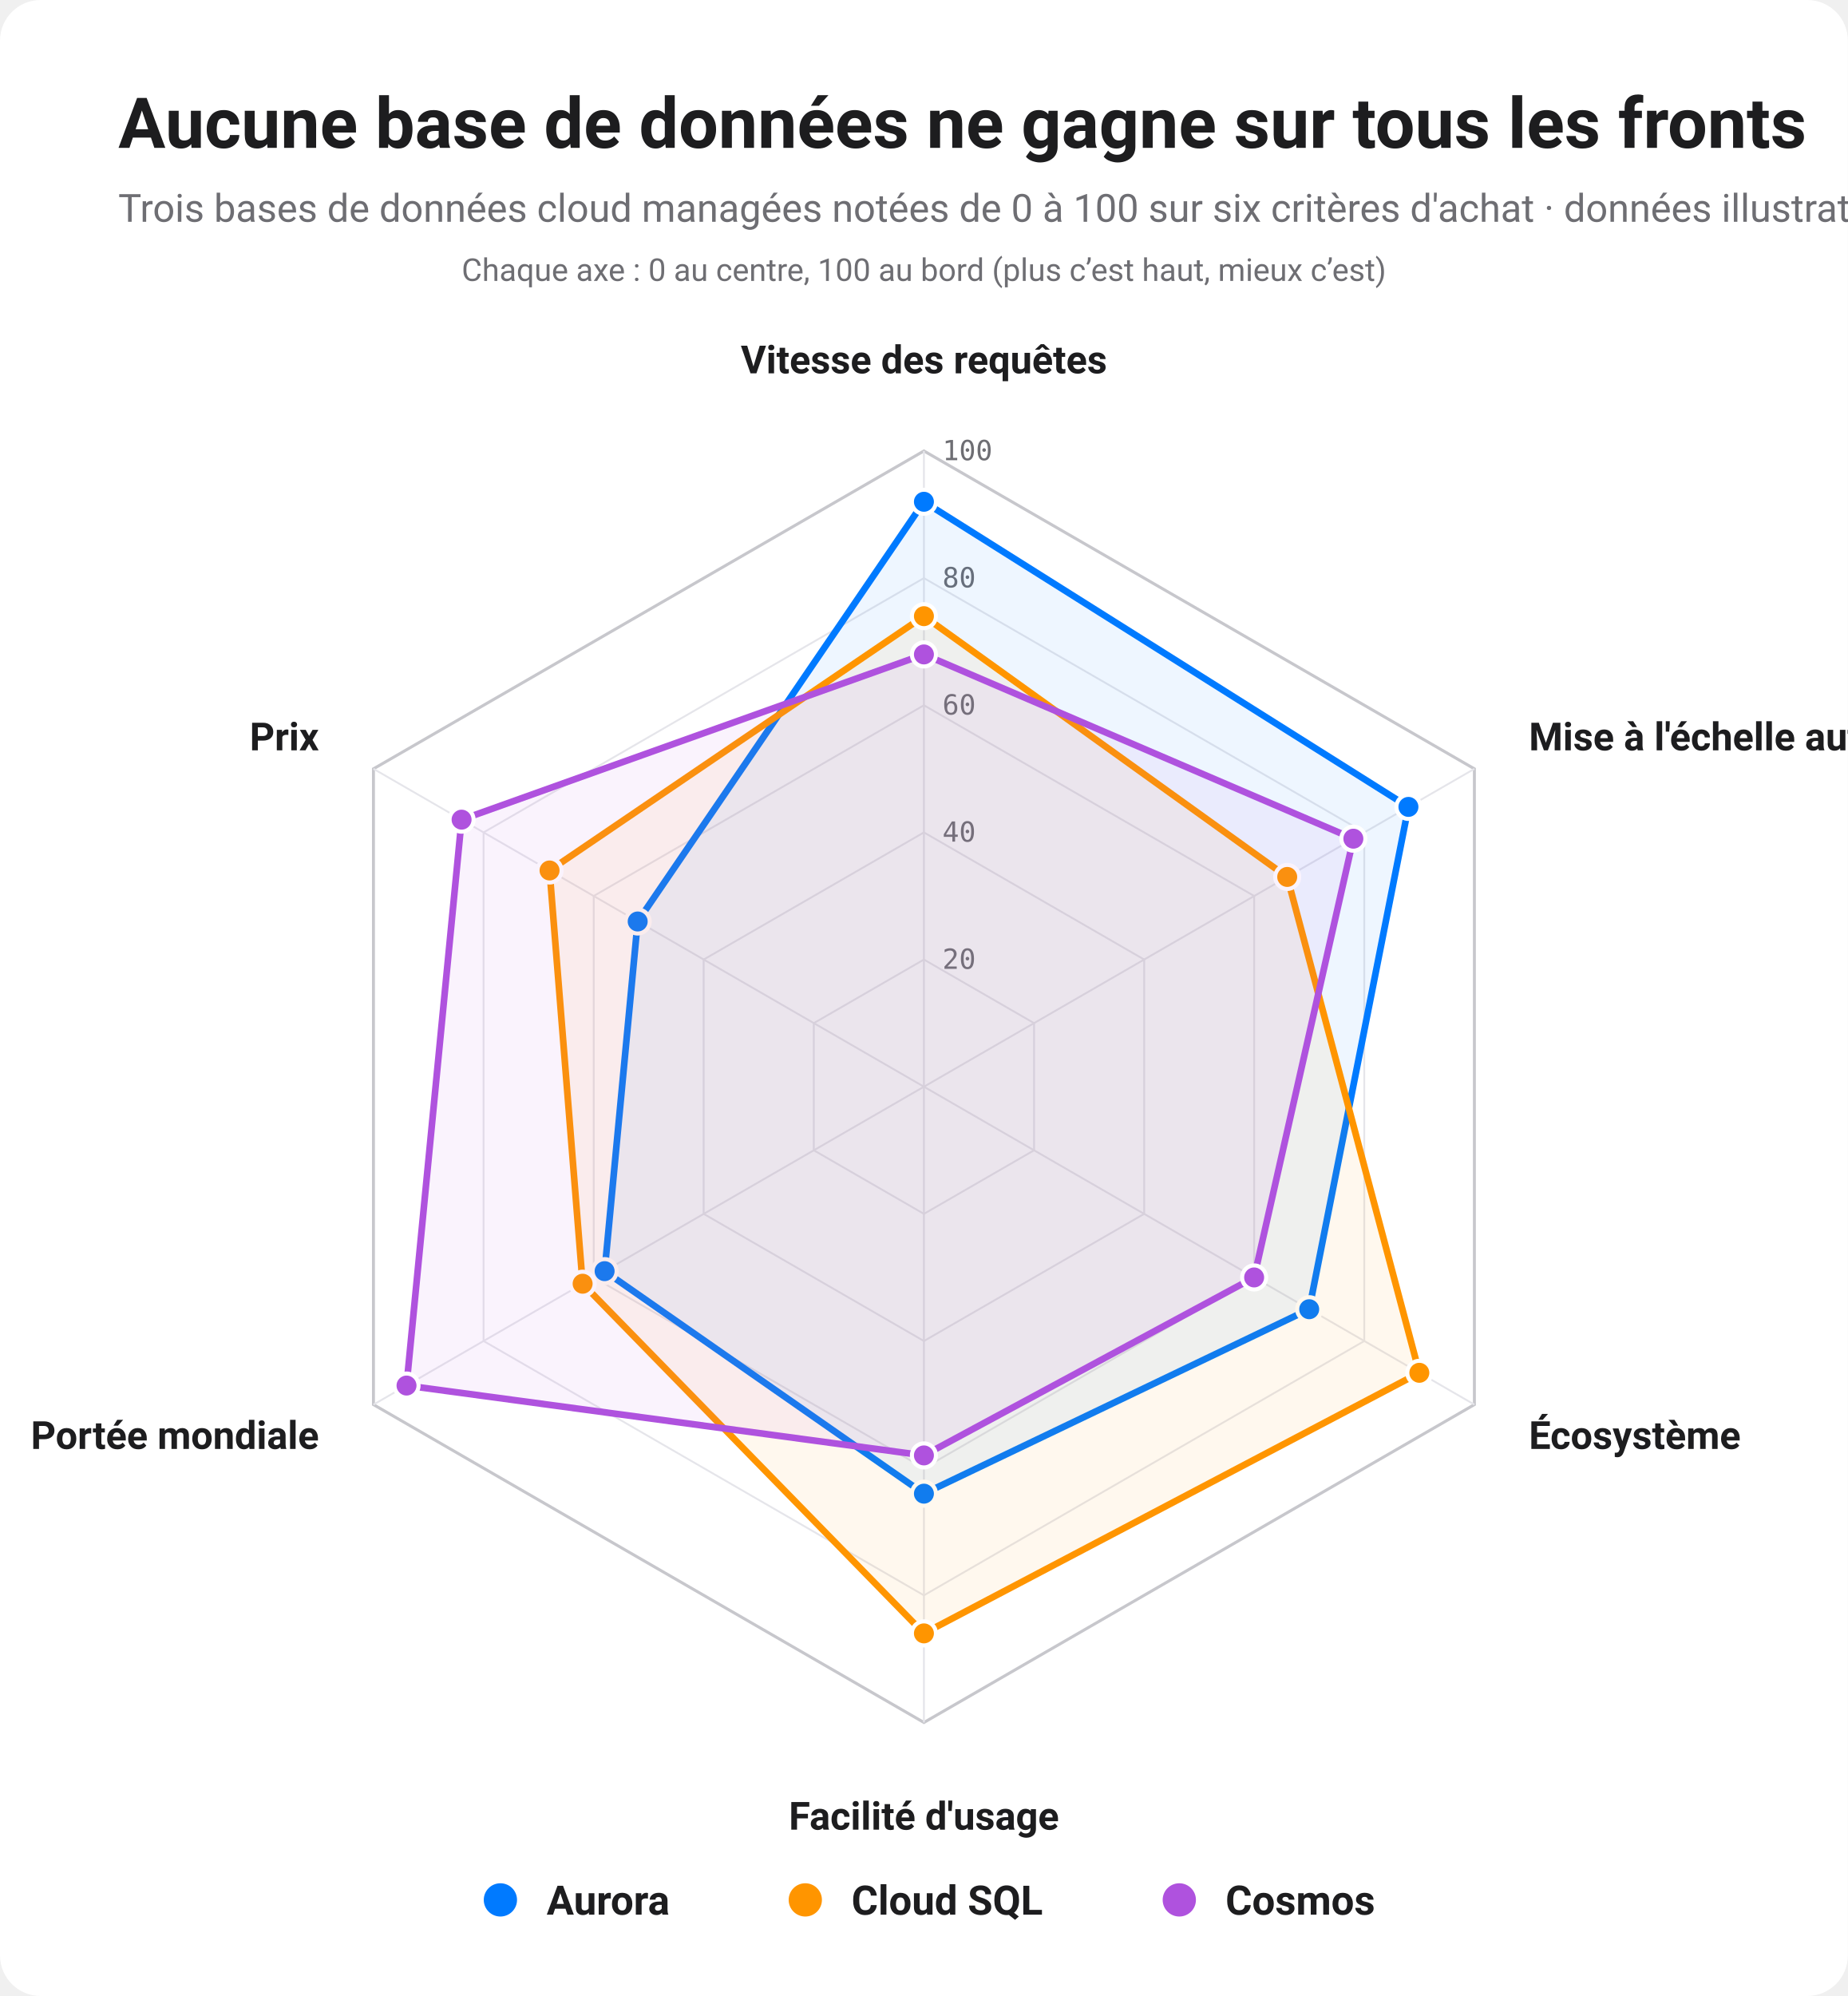
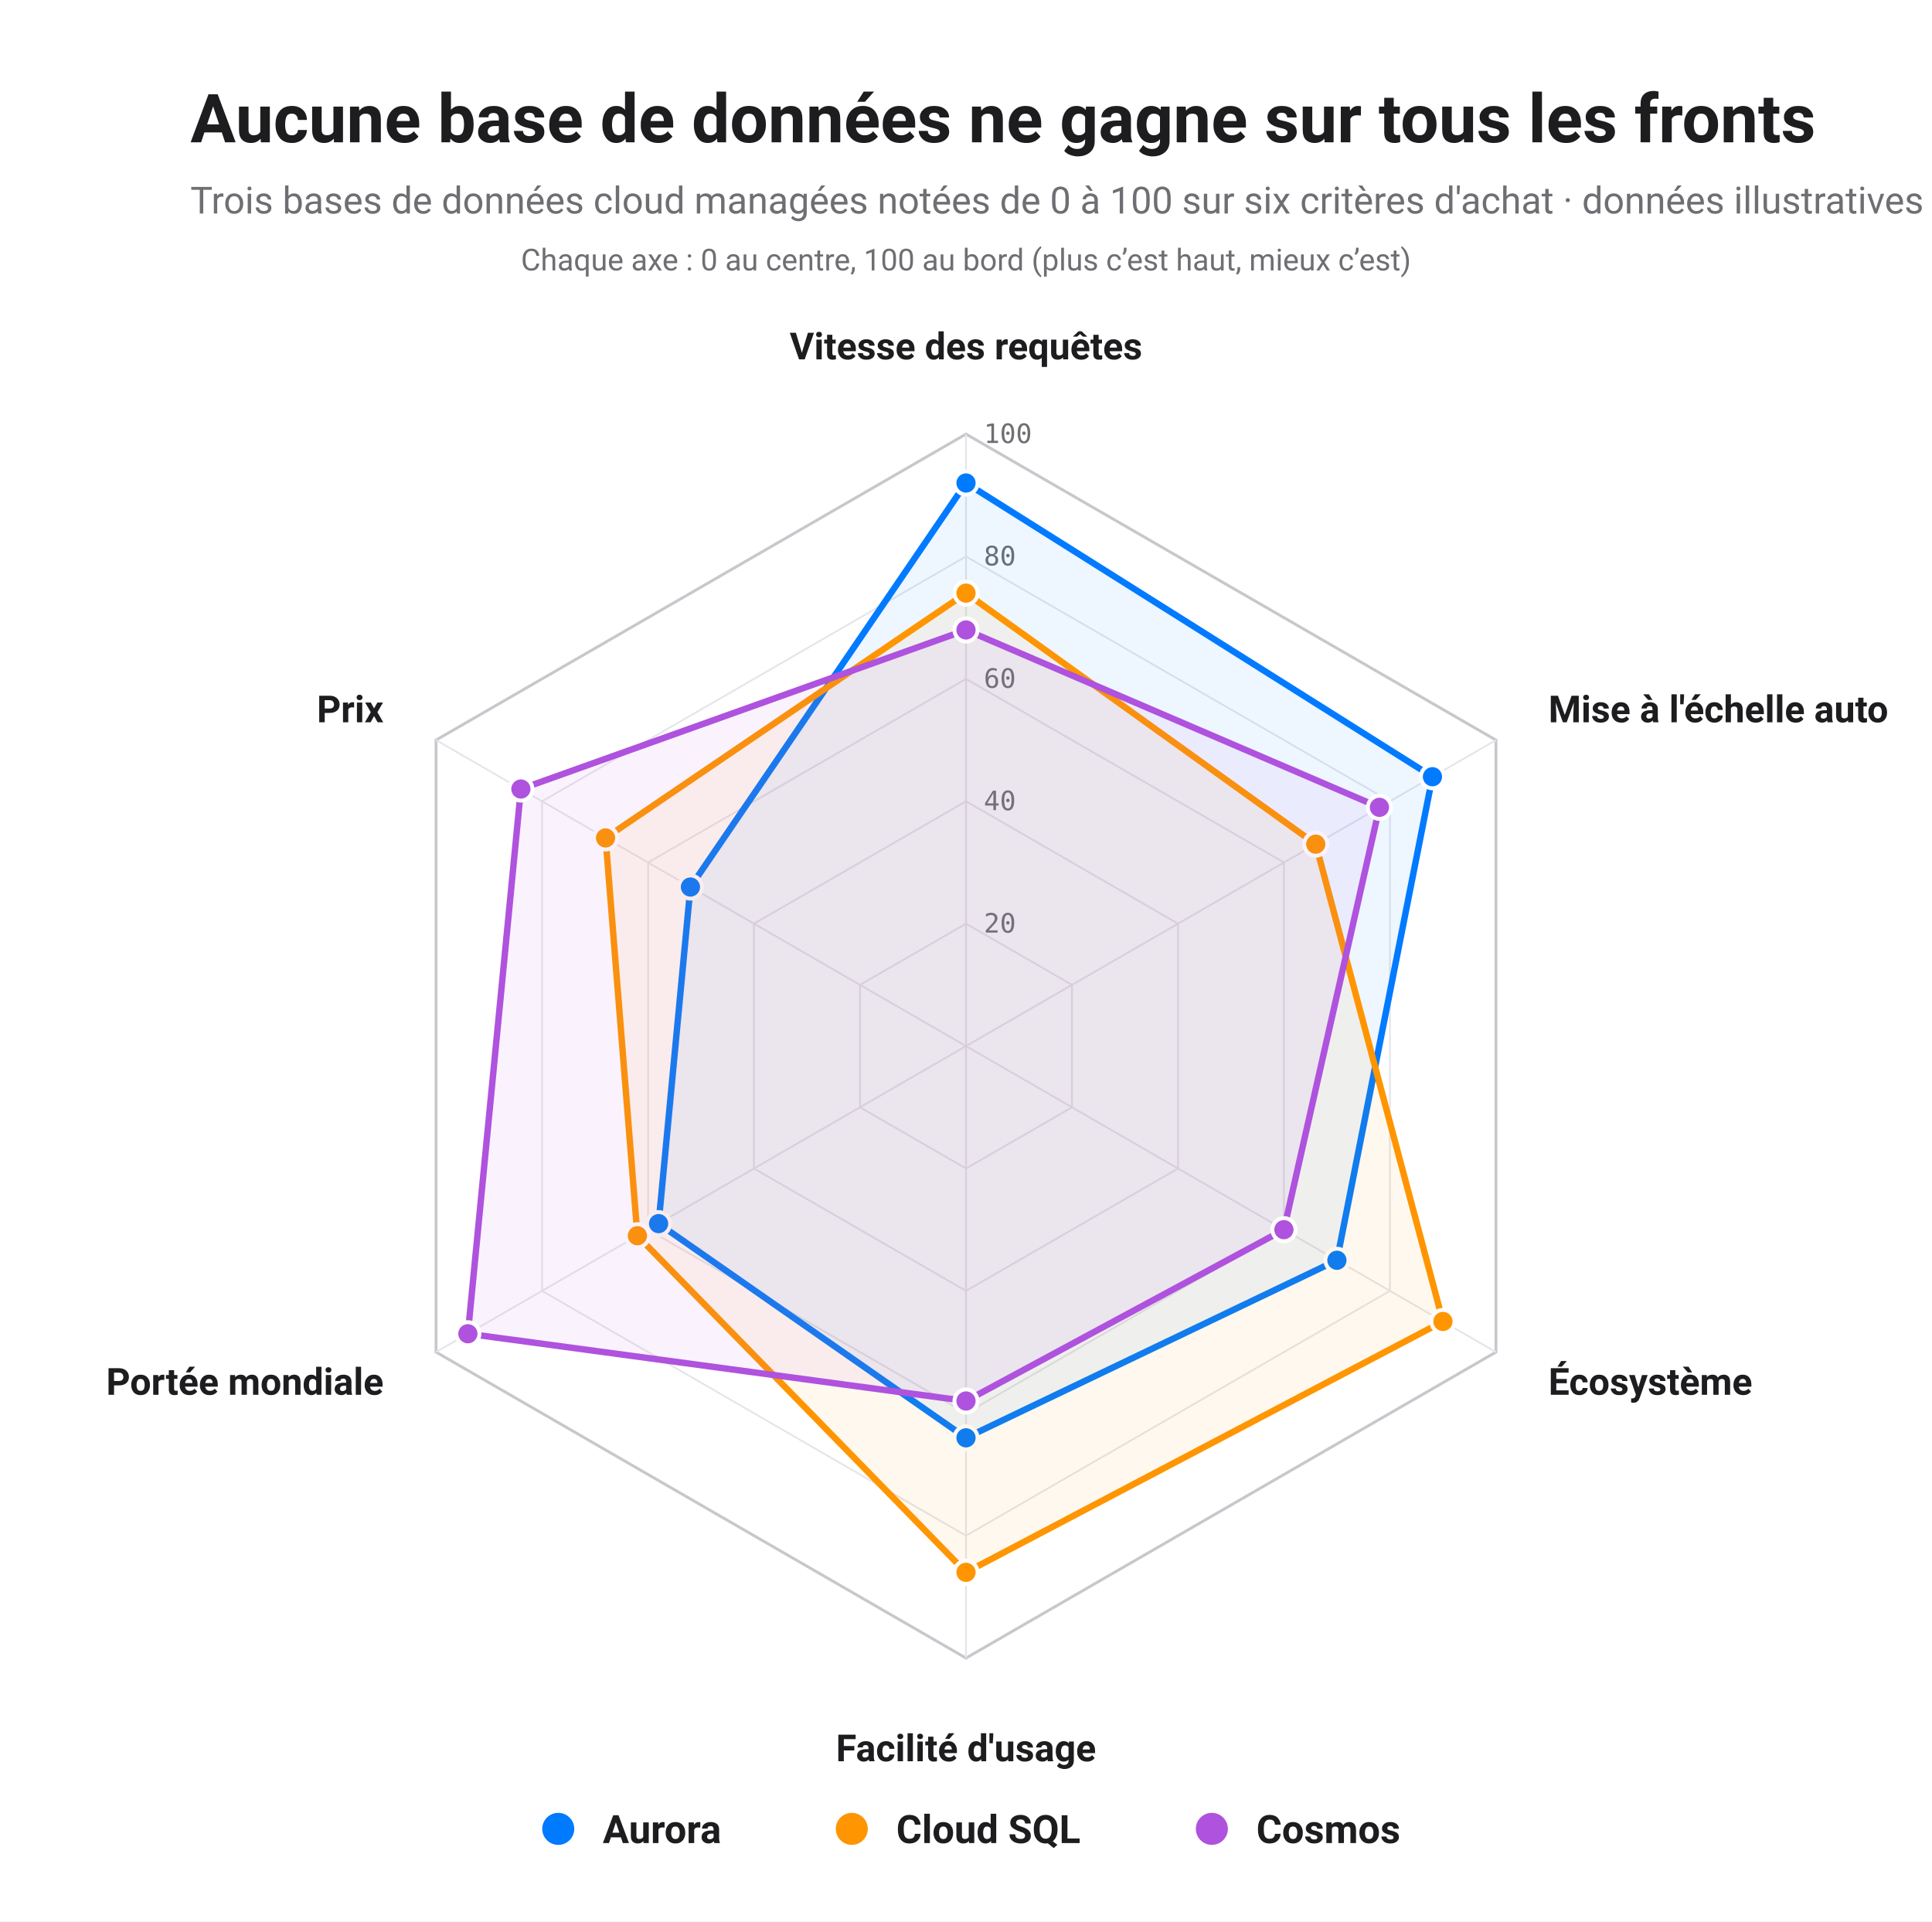
- <svg xmlns="http://www.w3.org/2000/svg" width="1000" height="1080" viewBox="0 0 1000 1080" font-family="Roboto, system-ui, sans-serif" role="img" aria-labelledby="radar-title radar-desc">
-   <rect width="1000" height="1080" rx="22" fill="#FFFFFF" />
-   <style>@media (prefers-contrast: more){
+ <svg xmlns="http://www.w3.org/2000/svg" width="1086" height="1080" viewBox="0 0 1086 1080" font-family="Roboto, system-ui, sans-serif" role="img" aria-labelledby="radar-title radar-desc">
+   <rect width="1086" height="1080" fill="#FFFFFF" />
+   <g transform="translate(43,0)">
+     <rect width="1000" height="1080" rx="22" fill="#FFFFFF" />
+     <style>@media (prefers-contrast: more){
  .rad-0{fill:#004CCE;stroke:#004CCE;}
  .rad-1{fill:#993600;stroke:#993600;}
  .rad-2{fill:#831FAF;stroke:#831FAF;}
}@media (forced-colors: active){
  .rad-0{fill:url(#radar-fcp-0);forced-color-adjust:none;}
  .rad-1{fill:url(#radar-fcp-1);forced-color-adjust:none;}
  .rad-2{fill:url(#radar-fcp-2);forced-color-adjust:none;}
}@media (prefers-color-scheme: dark){
  [fill="#FFFFFF"]{fill:#0B0B0C;}
  [fill="#1D1D1F"]{fill:#F2F2F7;}
  [fill="#6E6E73"]{fill:#9C9CA3;}
  [style*="multiply"]{mix-blend-mode:screen;}
  [stroke="#E5E5EA"]{stroke:#2C2C2E;}[stroke="#C7C7CC"]{stroke:#3A3A3C;}
}</style>
-   <defs>
-     <pattern id="radar-fcp-0" width="8" height="8" patternUnits="userSpaceOnUse">
-       <rect width="8" height="8" fill="Canvas" />
-       <path d="M0,8L8,0" stroke="CanvasText" stroke-width="1.6" />
-     </pattern>
-     <pattern id="radar-fcp-1" width="8" height="8" patternUnits="userSpaceOnUse">
-       <rect width="8" height="8" fill="Canvas" />
-       <path d="M0,0L8,8" stroke="CanvasText" stroke-width="1.6" />
-     </pattern>
-     <pattern id="radar-fcp-2" width="8" height="8" patternUnits="userSpaceOnUse">
-       <rect width="8" height="8" fill="Canvas" />
-       <path d="M0,4L8,4" stroke="CanvasText" stroke-width="1.6" />
-     </pattern>
-   </defs>
-   <text x="64" y="80" font-size="38" font-weight="700" fill="#1D1D1F">Aucune base de données ne gagne sur tous les fronts</text>
-   <text x="64" y="120" font-size="21" fill="#6E6E73">Trois bases de données cloud managées notées de 0 à 100 sur six critères d'achat · données illustratives</text>
-   <polygon points="500,519.2 559.6,553.6 559.6,622.4 500,656.8 440.4,622.4 440.4,553.6" fill="none" stroke="#E5E5EA" stroke-width="1.0" />
-   <text x="510" y="524.2" font-size="15" font-family="Roboto Mono, ui-monospace, monospace" fill="#6E6E73">20</text>
-   <polygon points="500,450.4 619.2,519.2 619.2,656.8 500,725.6 380.8,656.8 380.8,519.2" fill="none" stroke="#E5E5EA" stroke-width="1.0" />
-   <text x="510" y="455.4" font-size="15" font-family="Roboto Mono, ui-monospace, monospace" fill="#6E6E73">40</text>
-   <polygon points="500,381.6 678.7,484.8 678.7,691.2 500,794.4 321.3,691.2 321.3,484.8" fill="none" stroke="#E5E5EA" stroke-width="1.0" />
-   <text x="510" y="386.6" font-size="15" font-family="Roboto Mono, ui-monospace, monospace" fill="#6E6E73">60</text>
-   <polygon points="500,312.8 738.3,450.4 738.3,725.6 500,863.2 261.7,725.6 261.7,450.4" fill="none" stroke="#E5E5EA" stroke-width="1.0" />
-   <text x="510" y="317.8" font-size="15" font-family="Roboto Mono, ui-monospace, monospace" fill="#6E6E73">80</text>
-   <polygon points="500,244 797.9,416 797.9,760 500,932 202.1,760 202.1,416" fill="none" stroke="#C7C7CC" stroke-width="1.6" />
-   <text x="510" y="249" font-size="15" font-family="Roboto Mono, ui-monospace, monospace" fill="#6E6E73">100</text>
-   <line x1="500" y1="588" x2="500" y2="244" stroke="#E5E5EA" stroke-width="1" />
-   <text x="500" y="202" text-anchor="middle" font-size="21" font-weight="600" fill="#1D1D1F">Vitesse des requêtes</text>
-   <line x1="500" y1="588" x2="797.9" y2="416" stroke="#E5E5EA" stroke-width="1" />
-   <text x="827.4" y="406" text-anchor="start" font-size="21" font-weight="600" fill="#1D1D1F">Mise à l'échelle auto</text>
-   <line x1="500" y1="588" x2="797.9" y2="760" stroke="#E5E5EA" stroke-width="1" />
-   <text x="827.4" y="784" text-anchor="start" font-size="21" font-weight="600" fill="#1D1D1F">Écosystème</text>
-   <line x1="500" y1="588" x2="500" y2="932" stroke="#E5E5EA" stroke-width="1" />
-   <text x="500" y="990" text-anchor="middle" font-size="21" font-weight="600" fill="#1D1D1F">Facilité d'usage</text>
-   <line x1="500" y1="588" x2="202.1" y2="760" stroke="#E5E5EA" stroke-width="1" />
-   <text x="172.6" y="784" text-anchor="end" font-size="21" font-weight="600" fill="#1D1D1F">Portée mondiale</text>
-   <line x1="500" y1="588" x2="202.1" y2="416" stroke="#E5E5EA" stroke-width="1" />
-   <text x="172.6" y="406" text-anchor="end" font-size="21" font-weight="600" fill="#1D1D1F">Prix</text>
-   <polygon class="rad-0" points="500,271.5 762.2,436.6 708.5,708.4 500,808.2 327.2,687.8 345.1,498.6" fill="#007AFF" fill-opacity="0.07" stroke="#007AFF" stroke-width="3.6" stroke-linejoin="round" />
-   <g>
-     <circle cx="500" cy="271.5" r="6.5" fill="#007AFF" stroke="#FFFFFF" stroke-width="2.2" />
-   </g>
-   <g>
-     <circle cx="762.2" cy="436.6" r="6.5" fill="#007AFF" stroke="#FFFFFF" stroke-width="2.2" />
-   </g>
-   <g>
-     <circle cx="708.5" cy="708.4" r="6.5" fill="#007AFF" stroke="#FFFFFF" stroke-width="2.2" />
-   </g>
-   <g>
-     <circle cx="500" cy="808.2" r="6.5" fill="#007AFF" stroke="#FFFFFF" stroke-width="2.2" />
-   </g>
-   <g>
-     <circle cx="327.2" cy="687.8" r="6.5" fill="#007AFF" stroke="#FFFFFF" stroke-width="2.2" />
-   </g>
-   <g>
-     <circle cx="345.1" cy="498.6" r="6.5" fill="#007AFF" stroke="#FFFFFF" stroke-width="2.2" />
-   </g>
-   <polygon class="rad-1" points="500,333.4 696.6,474.5 768.1,742.8 500,883.8 315.3,694.6 297.4,471" fill="#FF9500" fill-opacity="0.07" stroke="#FF9500" stroke-width="3.6" stroke-linejoin="round" />
-   <g>
-     <circle cx="500" cy="333.4" r="6.5" fill="#FF9500" stroke="#FFFFFF" stroke-width="2.2" />
-   </g>
-   <g>
-     <circle cx="696.6" cy="474.5" r="6.5" fill="#FF9500" stroke="#FFFFFF" stroke-width="2.2" />
-   </g>
-   <g>
-     <circle cx="768.1" cy="742.8" r="6.5" fill="#FF9500" stroke="#FFFFFF" stroke-width="2.2" />
-   </g>
-   <g>
-     <circle cx="500" cy="883.8" r="6.5" fill="#FF9500" stroke="#FFFFFF" stroke-width="2.2" />
-   </g>
-   <g>
-     <circle cx="315.3" cy="694.6" r="6.5" fill="#FF9500" stroke="#FFFFFF" stroke-width="2.2" />
-   </g>
-   <g>
-     <circle cx="297.4" cy="471" r="6.5" fill="#FF9500" stroke="#FFFFFF" stroke-width="2.2" />
-   </g>
-   <polygon class="rad-2" points="500,354.1 732.4,453.8 678.7,691.2 500,787.5 220,749.7 249.8,443.5" fill="#AF52DE" fill-opacity="0.07" stroke="#AF52DE" stroke-width="3.6" stroke-linejoin="round" />
-   <g>
-     <circle cx="500" cy="354.1" r="6.5" fill="#AF52DE" stroke="#FFFFFF" stroke-width="2.2" />
-   </g>
-   <g>
-     <circle cx="732.4" cy="453.8" r="6.5" fill="#AF52DE" stroke="#FFFFFF" stroke-width="2.2" />
-   </g>
-   <g>
-     <circle cx="678.7" cy="691.2" r="6.5" fill="#AF52DE" stroke="#FFFFFF" stroke-width="2.2" />
-   </g>
-   <g>
-     <circle cx="500" cy="787.5" r="6.5" fill="#AF52DE" stroke="#FFFFFF" stroke-width="2.2" />
-   </g>
-   <g>
-     <circle cx="220" cy="749.7" r="6.5" fill="#AF52DE" stroke="#FFFFFF" stroke-width="2.2" />
-   </g>
-   <g>
-     <circle cx="249.8" cy="443.5" r="6.5" fill="#AF52DE" stroke="#FFFFFF" stroke-width="2.2" />
-   </g>
-   <circle class="rad-0" cx="270.8" cy="1028" r="9.0" fill="#007AFF" />
-   <text x="295.8" y="1036" font-size="22" font-weight="600" fill="#1D1D1F">Aurora</text>
-   <circle class="rad-1" cx="435.8" cy="1028" r="9.0" fill="#FF9500" />
-   <text x="460.8" y="1036" font-size="22" font-weight="600" fill="#1D1D1F">Cloud SQL</text>
-   <circle class="rad-2" cx="638.2" cy="1028" r="9.0" fill="#AF52DE" />
-   <text x="663.2" y="1036" font-size="22" font-weight="600" fill="#1D1D1F">Cosmos</text>
-   <text x="500" y="152" text-anchor="middle" font-size="17" fill="#6E6E73">Chaque axe : 0 au centre, 100 au bord (plus c’est haut, mieux c’est)</text>
-   <g data-fs-internal="" role="button" tabindex="0" aria-label="Toggle fullscreen" transform="translate(952,14)" style="display:none;cursor:pointer">
-     <rect x="0" y="0" width="34" height="34" rx="8" fill="#F2F3F5" />
-     <path d="M6 13 V6 h7 M28 13 V6 h-7 M6 21 v7 h7 M28 21 v7 h-7" fill="none" stroke="#1D1D1F" stroke-width="2" stroke-linecap="round" />
+     <defs>
+       <pattern id="radar-fcp-0" width="8" height="8" patternUnits="userSpaceOnUse">
+         <rect width="8" height="8" fill="Canvas" />
+         <path d="M0,8L8,0" stroke="CanvasText" stroke-width="1.6" />
+       </pattern>
+       <pattern id="radar-fcp-1" width="8" height="8" patternUnits="userSpaceOnUse">
+         <rect width="8" height="8" fill="Canvas" />
+         <path d="M0,0L8,8" stroke="CanvasText" stroke-width="1.6" />
+       </pattern>
+       <pattern id="radar-fcp-2" width="8" height="8" patternUnits="userSpaceOnUse">
+         <rect width="8" height="8" fill="Canvas" />
+         <path d="M0,4L8,4" stroke="CanvasText" stroke-width="1.6" />
+       </pattern>
+     </defs>
+     <text x="64" y="80" font-size="38" font-weight="700" fill="#1D1D1F">Aucune base de données ne gagne sur tous les fronts</text>
+     <text x="64" y="120" font-size="21" fill="#6E6E73">Trois bases de données cloud managées notées de 0 à 100 sur six critères d'achat · données illustratives</text>
+     <polygon points="500,519.2 559.6,553.6 559.6,622.4 500,656.8 440.4,622.4 440.4,553.6" fill="none" stroke="#E5E5EA" stroke-width="1.0" />
+     <text x="510" y="524.2" font-size="15" font-family="Roboto Mono, ui-monospace, monospace" fill="#6E6E73">20</text>
+     <polygon points="500,450.4 619.2,519.2 619.2,656.8 500,725.6 380.8,656.8 380.8,519.2" fill="none" stroke="#E5E5EA" stroke-width="1.0" />
+     <text x="510" y="455.4" font-size="15" font-family="Roboto Mono, ui-monospace, monospace" fill="#6E6E73">40</text>
+     <polygon points="500,381.6 678.7,484.8 678.7,691.2 500,794.4 321.3,691.2 321.3,484.8" fill="none" stroke="#E5E5EA" stroke-width="1.0" />
+     <text x="510" y="386.6" font-size="15" font-family="Roboto Mono, ui-monospace, monospace" fill="#6E6E73">60</text>
+     <polygon points="500,312.8 738.3,450.4 738.3,725.6 500,863.2 261.7,725.6 261.7,450.4" fill="none" stroke="#E5E5EA" stroke-width="1.0" />
+     <text x="510" y="317.8" font-size="15" font-family="Roboto Mono, ui-monospace, monospace" fill="#6E6E73">80</text>
+     <polygon points="500,244 797.9,416 797.9,760 500,932 202.1,760 202.1,416" fill="none" stroke="#C7C7CC" stroke-width="1.6" />
+     <text x="510" y="249" font-size="15" font-family="Roboto Mono, ui-monospace, monospace" fill="#6E6E73">100</text>
+     <line x1="500" y1="588" x2="500" y2="244" stroke="#E5E5EA" stroke-width="1" />
+     <text x="500" y="202" text-anchor="middle" font-size="21" font-weight="600" fill="#1D1D1F">Vitesse des requêtes</text>
+     <line x1="500" y1="588" x2="797.9" y2="416" stroke="#E5E5EA" stroke-width="1" />
+     <text x="827.4" y="406" text-anchor="start" font-size="21" font-weight="600" fill="#1D1D1F">Mise à l'échelle auto</text>
+     <line x1="500" y1="588" x2="797.9" y2="760" stroke="#E5E5EA" stroke-width="1" />
+     <text x="827.4" y="784" text-anchor="start" font-size="21" font-weight="600" fill="#1D1D1F">Écosystème</text>
+     <line x1="500" y1="588" x2="500" y2="932" stroke="#E5E5EA" stroke-width="1" />
+     <text x="500" y="990" text-anchor="middle" font-size="21" font-weight="600" fill="#1D1D1F">Facilité d'usage</text>
+     <line x1="500" y1="588" x2="202.1" y2="760" stroke="#E5E5EA" stroke-width="1" />
+     <text x="172.6" y="784" text-anchor="end" font-size="21" font-weight="600" fill="#1D1D1F">Portée mondiale</text>
+     <line x1="500" y1="588" x2="202.1" y2="416" stroke="#E5E5EA" stroke-width="1" />
+     <text x="172.6" y="406" text-anchor="end" font-size="21" font-weight="600" fill="#1D1D1F">Prix</text>
+     <polygon class="rad-0" points="500,271.5 762.2,436.6 708.5,708.4 500,808.2 327.2,687.8 345.1,498.6" fill="#007AFF" fill-opacity="0.07" stroke="#007AFF" stroke-width="3.6" stroke-linejoin="round" />
+     <g>
+       <circle cx="500" cy="271.5" r="6.5" fill="#007AFF" stroke="#FFFFFF" stroke-width="2.2" />
+     </g>
+     <g>
+       <circle cx="762.2" cy="436.6" r="6.5" fill="#007AFF" stroke="#FFFFFF" stroke-width="2.2" />
+     </g>
+     <g>
+       <circle cx="708.5" cy="708.4" r="6.5" fill="#007AFF" stroke="#FFFFFF" stroke-width="2.2" />
+     </g>
+     <g>
+       <circle cx="500" cy="808.2" r="6.5" fill="#007AFF" stroke="#FFFFFF" stroke-width="2.2" />
+     </g>
+     <g>
+       <circle cx="327.2" cy="687.8" r="6.5" fill="#007AFF" stroke="#FFFFFF" stroke-width="2.2" />
+     </g>
+     <g>
+       <circle cx="345.1" cy="498.6" r="6.5" fill="#007AFF" stroke="#FFFFFF" stroke-width="2.2" />
+     </g>
+     <polygon class="rad-1" points="500,333.4 696.6,474.5 768.1,742.8 500,883.8 315.3,694.6 297.4,471" fill="#FF9500" fill-opacity="0.07" stroke="#FF9500" stroke-width="3.6" stroke-linejoin="round" />
+     <g>
+       <circle cx="500" cy="333.4" r="6.5" fill="#FF9500" stroke="#FFFFFF" stroke-width="2.2" />
+     </g>
+     <g>
+       <circle cx="696.6" cy="474.5" r="6.5" fill="#FF9500" stroke="#FFFFFF" stroke-width="2.2" />
+     </g>
+     <g>
+       <circle cx="768.1" cy="742.8" r="6.5" fill="#FF9500" stroke="#FFFFFF" stroke-width="2.2" />
+     </g>
+     <g>
+       <circle cx="500" cy="883.8" r="6.5" fill="#FF9500" stroke="#FFFFFF" stroke-width="2.2" />
+     </g>
+     <g>
+       <circle cx="315.3" cy="694.6" r="6.5" fill="#FF9500" stroke="#FFFFFF" stroke-width="2.2" />
+     </g>
+     <g>
+       <circle cx="297.4" cy="471" r="6.5" fill="#FF9500" stroke="#FFFFFF" stroke-width="2.2" />
+     </g>
+     <polygon class="rad-2" points="500,354.1 732.4,453.8 678.7,691.2 500,787.5 220,749.7 249.8,443.5" fill="#AF52DE" fill-opacity="0.07" stroke="#AF52DE" stroke-width="3.6" stroke-linejoin="round" />
+     <g>
+       <circle cx="500" cy="354.1" r="6.5" fill="#AF52DE" stroke="#FFFFFF" stroke-width="2.2" />
+     </g>
+     <g>
+       <circle cx="732.4" cy="453.8" r="6.5" fill="#AF52DE" stroke="#FFFFFF" stroke-width="2.2" />
+     </g>
+     <g>
+       <circle cx="678.7" cy="691.2" r="6.5" fill="#AF52DE" stroke="#FFFFFF" stroke-width="2.2" />
+     </g>
+     <g>
+       <circle cx="500" cy="787.5" r="6.5" fill="#AF52DE" stroke="#FFFFFF" stroke-width="2.2" />
+     </g>
+     <g>
+       <circle cx="220" cy="749.7" r="6.5" fill="#AF52DE" stroke="#FFFFFF" stroke-width="2.2" />
+     </g>
+     <g>
+       <circle cx="249.8" cy="443.5" r="6.5" fill="#AF52DE" stroke="#FFFFFF" stroke-width="2.2" />
+     </g>
+     <circle class="rad-0" cx="270.8" cy="1028" r="9.0" fill="#007AFF" />
+     <text x="295.8" y="1036" font-size="22" font-weight="600" fill="#1D1D1F">Aurora</text>
+     <circle class="rad-1" cx="435.8" cy="1028" r="9.0" fill="#FF9500" />
+     <text x="460.8" y="1036" font-size="22" font-weight="600" fill="#1D1D1F">Cloud SQL</text>
+     <circle class="rad-2" cx="638.2" cy="1028" r="9.0" fill="#AF52DE" />
+     <text x="663.2" y="1036" font-size="22" font-weight="600" fill="#1D1D1F">Cosmos</text>
+     <text x="500" y="152" text-anchor="middle" font-size="17" fill="#6E6E73">Chaque axe : 0 au centre, 100 au bord (plus c’est haut, mieux c’est)</text>
+     <g data-fs-internal="" role="button" tabindex="0" aria-label="Toggle fullscreen" transform="translate(952,14)" style="display:none;cursor:pointer">
+       <rect x="0" y="0" width="34" height="34" rx="8" fill="#F2F3F5" />
+       <path d="M6 13 V6 h7 M28 13 V6 h-7 M6 21 v7 h7 M28 21 v7 h-7" fill="none" stroke="#1D1D1F" stroke-width="2" stroke-linecap="round" />
+     </g>
  </g>
</svg>
